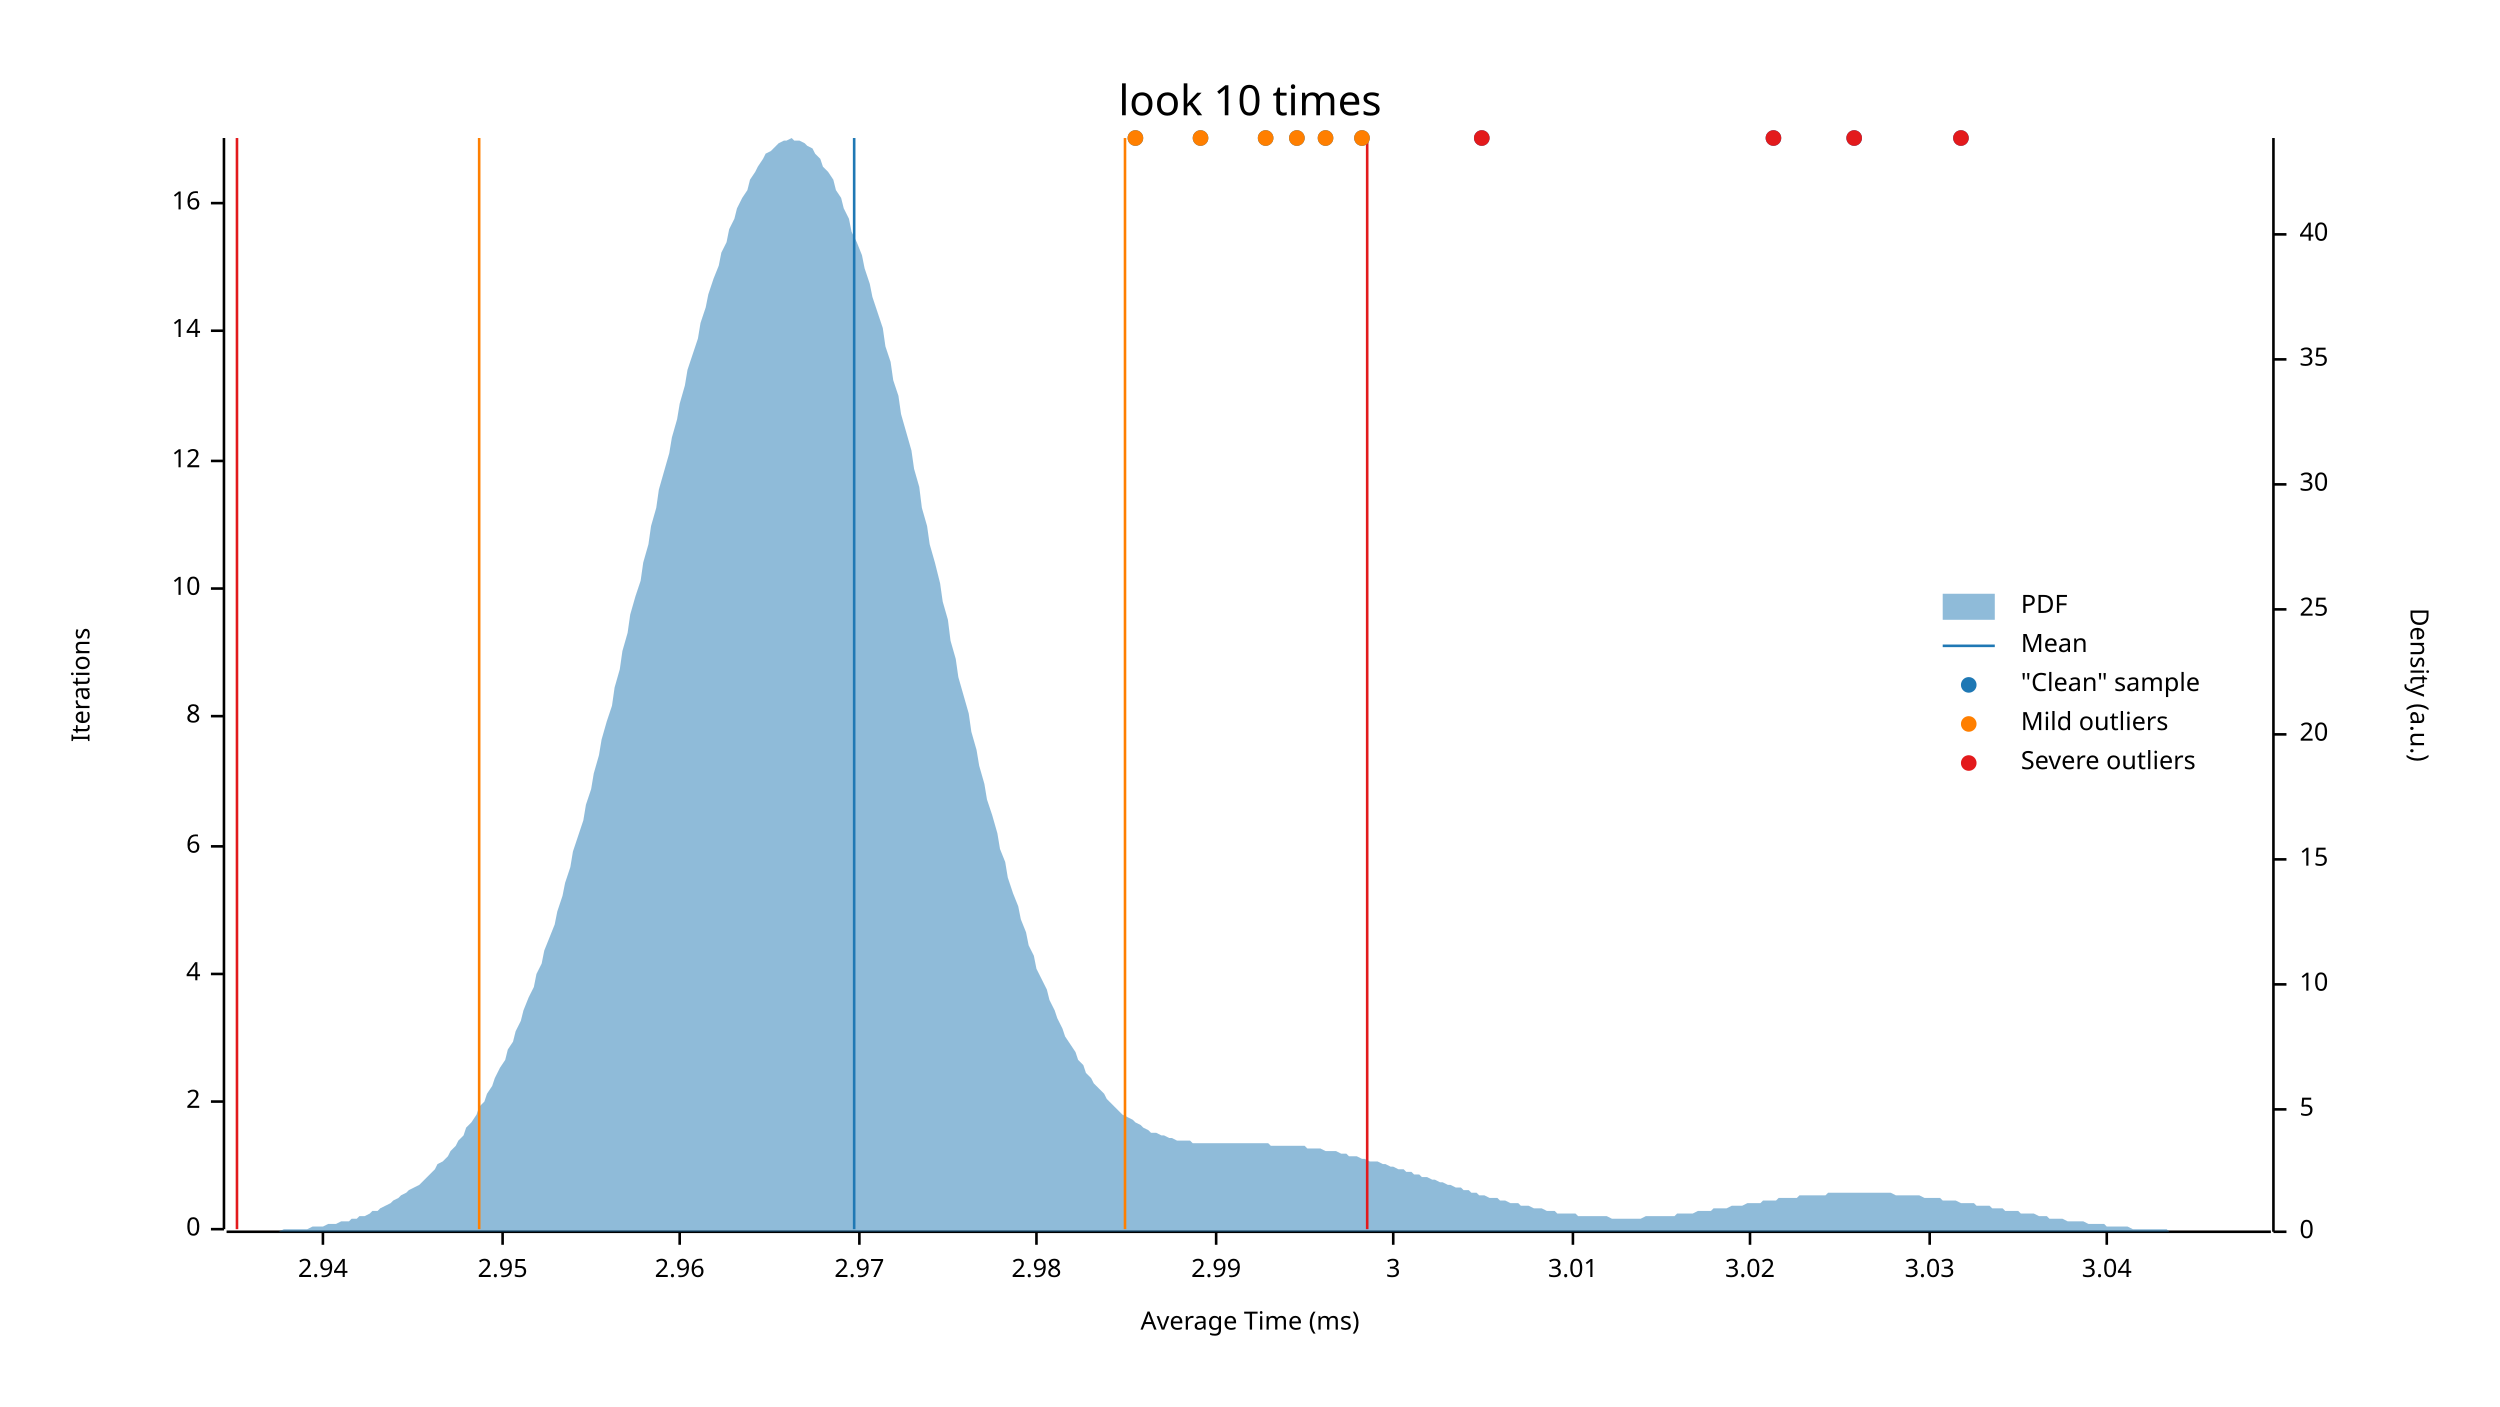
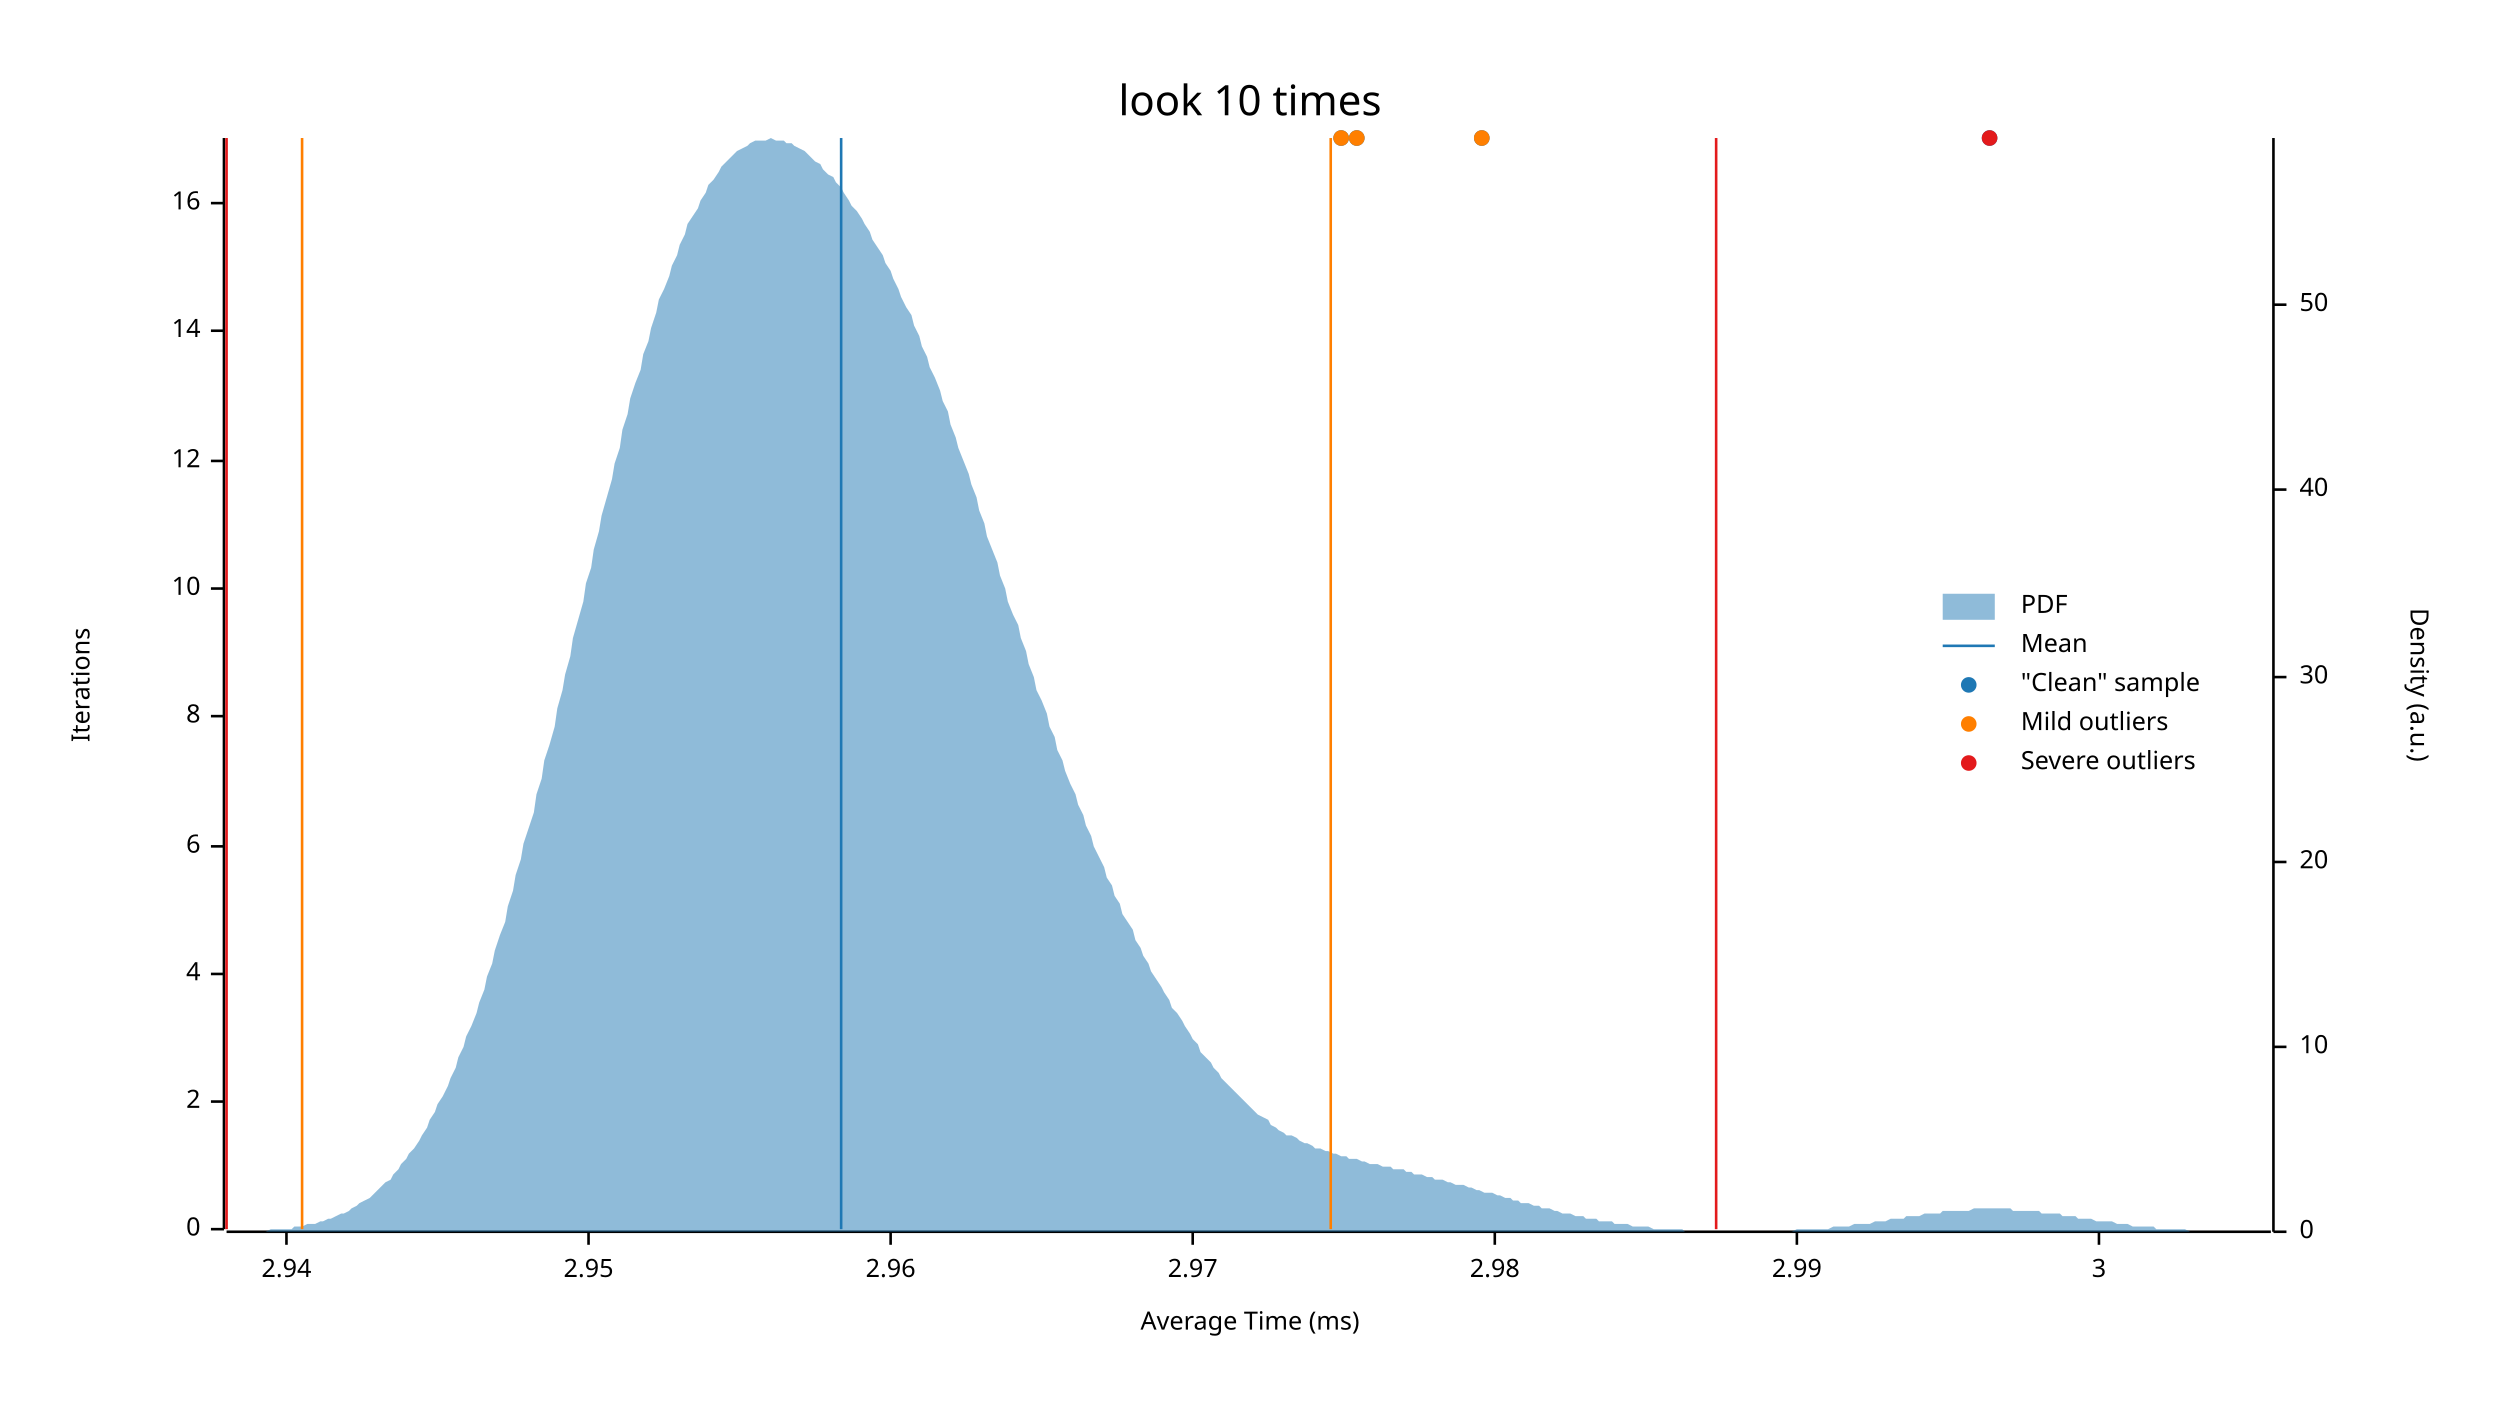
<svg xmlns="http://www.w3.org/2000/svg" width="960" height="540" viewBox="0 0 960 540">
  <text x="480" y="32" dy="0.76em" text-anchor="middle" font-family="sans-serif" font-size="16.129" opacity="1" fill="#000000">
look 10 times
</text>
  <text x="27" y="263" dy="0.76em" text-anchor="middle" font-family="sans-serif" font-size="9.677" opacity="1" fill="#000000" transform="rotate(270, 27, 263)">
Iterations
</text>
  <text x="480" y="513" dy="-0.5ex" text-anchor="middle" font-family="sans-serif" font-size="9.677" opacity="1" fill="#000000">
Average Time (ms)
</text>
  <polyline fill="none" opacity="1" stroke="#000000" stroke-width="1" points="86,53 86,472 " />
  <text x="77" y="472" dy="0.5ex" text-anchor="end" font-family="sans-serif" font-size="9.677" opacity="1" fill="#000000">
0
</text>
  <polyline fill="none" opacity="1" stroke="#000000" stroke-width="1" points="81,472 86,472 " />
  <text x="77" y="423" dy="0.5ex" text-anchor="end" font-family="sans-serif" font-size="9.677" opacity="1" fill="#000000">
2
</text>
  <polyline fill="none" opacity="1" stroke="#000000" stroke-width="1" points="81,423 86,423 " />
  <text x="77" y="374" dy="0.5ex" text-anchor="end" font-family="sans-serif" font-size="9.677" opacity="1" fill="#000000">
4
</text>
  <polyline fill="none" opacity="1" stroke="#000000" stroke-width="1" points="81,374 86,374 " />
  <text x="77" y="325" dy="0.5ex" text-anchor="end" font-family="sans-serif" font-size="9.677" opacity="1" fill="#000000">
6
</text>
  <polyline fill="none" opacity="1" stroke="#000000" stroke-width="1" points="81,325 86,325 " />
  <text x="77" y="275" dy="0.5ex" text-anchor="end" font-family="sans-serif" font-size="9.677" opacity="1" fill="#000000">
8
</text>
  <polyline fill="none" opacity="1" stroke="#000000" stroke-width="1" points="81,275 86,275 " />
  <text x="77" y="226" dy="0.5ex" text-anchor="end" font-family="sans-serif" font-size="9.677" opacity="1" fill="#000000">
10
</text>
  <polyline fill="none" opacity="1" stroke="#000000" stroke-width="1" points="81,226 86,226 " />
  <text x="77" y="177" dy="0.5ex" text-anchor="end" font-family="sans-serif" font-size="9.677" opacity="1" fill="#000000">
12
</text>
  <polyline fill="none" opacity="1" stroke="#000000" stroke-width="1" points="81,177 86,177 " />
  <text x="77" y="127" dy="0.5ex" text-anchor="end" font-family="sans-serif" font-size="9.677" opacity="1" fill="#000000">
14
</text>
  <polyline fill="none" opacity="1" stroke="#000000" stroke-width="1" points="81,127 86,127 " />
  <text x="77" y="78" dy="0.5ex" text-anchor="end" font-family="sans-serif" font-size="9.677" opacity="1" fill="#000000">
16
</text>
  <polyline fill="none" opacity="1" stroke="#000000" stroke-width="1" points="81,78 86,78 " />
  <polyline fill="none" opacity="1" stroke="#000000" stroke-width="1" points="87,473 872,473 " />
-   <text x="124" y="483" dy="0.76em" text-anchor="middle" font-family="sans-serif" font-size="9.677" opacity="1" fill="#000000">
+   <text x="110" y="483" dy="0.76em" text-anchor="middle" font-family="sans-serif" font-size="9.677" opacity="1" fill="#000000">
2.94
</text>
-   <polyline fill="none" opacity="1" stroke="#000000" stroke-width="1" points="124,473 124,478 " />
-   <text x="193" y="483" dy="0.76em" text-anchor="middle" font-family="sans-serif" font-size="9.677" opacity="1" fill="#000000">
+   <polyline fill="none" opacity="1" stroke="#000000" stroke-width="1" points="110,473 110,478 " />
+   <text x="226" y="483" dy="0.76em" text-anchor="middle" font-family="sans-serif" font-size="9.677" opacity="1" fill="#000000">
2.95
</text>
-   <polyline fill="none" opacity="1" stroke="#000000" stroke-width="1" points="193,473 193,478 " />
-   <text x="261" y="483" dy="0.76em" text-anchor="middle" font-family="sans-serif" font-size="9.677" opacity="1" fill="#000000">
+   <polyline fill="none" opacity="1" stroke="#000000" stroke-width="1" points="226,473 226,478 " />
+   <text x="342" y="483" dy="0.76em" text-anchor="middle" font-family="sans-serif" font-size="9.677" opacity="1" fill="#000000">
2.96
</text>
-   <polyline fill="none" opacity="1" stroke="#000000" stroke-width="1" points="261,473 261,478 " />
-   <text x="330" y="483" dy="0.76em" text-anchor="middle" font-family="sans-serif" font-size="9.677" opacity="1" fill="#000000">
+   <polyline fill="none" opacity="1" stroke="#000000" stroke-width="1" points="342,473 342,478 " />
+   <text x="458" y="483" dy="0.76em" text-anchor="middle" font-family="sans-serif" font-size="9.677" opacity="1" fill="#000000">
2.97
</text>
-   <polyline fill="none" opacity="1" stroke="#000000" stroke-width="1" points="330,473 330,478 " />
-   <text x="398" y="483" dy="0.76em" text-anchor="middle" font-family="sans-serif" font-size="9.677" opacity="1" fill="#000000">
+   <polyline fill="none" opacity="1" stroke="#000000" stroke-width="1" points="458,473 458,478 " />
+   <text x="574" y="483" dy="0.76em" text-anchor="middle" font-family="sans-serif" font-size="9.677" opacity="1" fill="#000000">
2.98
</text>
-   <polyline fill="none" opacity="1" stroke="#000000" stroke-width="1" points="398,473 398,478 " />
-   <text x="467" y="483" dy="0.76em" text-anchor="middle" font-family="sans-serif" font-size="9.677" opacity="1" fill="#000000">
+   <polyline fill="none" opacity="1" stroke="#000000" stroke-width="1" points="574,473 574,478 " />
+   <text x="690" y="483" dy="0.76em" text-anchor="middle" font-family="sans-serif" font-size="9.677" opacity="1" fill="#000000">
2.99
</text>
-   <polyline fill="none" opacity="1" stroke="#000000" stroke-width="1" points="467,473 467,478 " />
-   <text x="535" y="483" dy="0.76em" text-anchor="middle" font-family="sans-serif" font-size="9.677" opacity="1" fill="#000000">
+   <polyline fill="none" opacity="1" stroke="#000000" stroke-width="1" points="690,473 690,478 " />
+   <text x="806" y="483" dy="0.76em" text-anchor="middle" font-family="sans-serif" font-size="9.677" opacity="1" fill="#000000">
3
</text>
-   <polyline fill="none" opacity="1" stroke="#000000" stroke-width="1" points="535,473 535,478 " />
-   <text x="604" y="483" dy="0.76em" text-anchor="middle" font-family="sans-serif" font-size="9.677" opacity="1" fill="#000000">
- 3.01
- </text>
-   <polyline fill="none" opacity="1" stroke="#000000" stroke-width="1" points="604,473 604,478 " />
-   <text x="672" y="483" dy="0.76em" text-anchor="middle" font-family="sans-serif" font-size="9.677" opacity="1" fill="#000000">
- 3.02
- </text>
-   <polyline fill="none" opacity="1" stroke="#000000" stroke-width="1" points="672,473 672,478 " />
-   <text x="741" y="483" dy="0.76em" text-anchor="middle" font-family="sans-serif" font-size="9.677" opacity="1" fill="#000000">
- 3.03
- </text>
-   <polyline fill="none" opacity="1" stroke="#000000" stroke-width="1" points="741,473 741,478 " />
-   <text x="809" y="483" dy="0.76em" text-anchor="middle" font-family="sans-serif" font-size="9.677" opacity="1" fill="#000000">
- 3.04
- </text>
-   <polyline fill="none" opacity="1" stroke="#000000" stroke-width="1" points="809,473 809,478 " />
+   <polyline fill="none" opacity="1" stroke="#000000" stroke-width="1" points="806,473 806,478 " />
  <text x="933" y="263" dy="0.76em" text-anchor="middle" font-family="sans-serif" font-size="9.677" opacity="1" fill="#000000" transform="rotate(90, 933, 263)">
Density (a.u.)
</text>
  <polyline fill="none" opacity="1" stroke="#000000" stroke-width="1" points="873,53 873,473 " />
  <text x="883" y="473" dy="0.5ex" text-anchor="start" font-family="sans-serif" font-size="9.677" opacity="1" fill="#000000">
0
</text>
  <polyline fill="none" opacity="1" stroke="#000000" stroke-width="1" points="873,473 878,473 " />
-   <text x="883" y="426" dy="0.5ex" text-anchor="start" font-family="sans-serif" font-size="9.677" opacity="1" fill="#000000">
- 5
- </text>
-   <polyline fill="none" opacity="1" stroke="#000000" stroke-width="1" points="873,426 878,426 " />
-   <text x="883" y="378" dy="0.5ex" text-anchor="start" font-family="sans-serif" font-size="9.677" opacity="1" fill="#000000">
+   <text x="883" y="402" dy="0.5ex" text-anchor="start" font-family="sans-serif" font-size="9.677" opacity="1" fill="#000000">
10
</text>
-   <polyline fill="none" opacity="1" stroke="#000000" stroke-width="1" points="873,378 878,378 " />
-   <text x="883" y="330" dy="0.5ex" text-anchor="start" font-family="sans-serif" font-size="9.677" opacity="1" fill="#000000">
- 15
- </text>
-   <polyline fill="none" opacity="1" stroke="#000000" stroke-width="1" points="873,330 878,330 " />
-   <text x="883" y="282" dy="0.5ex" text-anchor="start" font-family="sans-serif" font-size="9.677" opacity="1" fill="#000000">
+   <polyline fill="none" opacity="1" stroke="#000000" stroke-width="1" points="873,402 878,402 " />
+   <text x="883" y="331" dy="0.5ex" text-anchor="start" font-family="sans-serif" font-size="9.677" opacity="1" fill="#000000">
20
</text>
-   <polyline fill="none" opacity="1" stroke="#000000" stroke-width="1" points="873,282 878,282 " />
-   <text x="883" y="234" dy="0.5ex" text-anchor="start" font-family="sans-serif" font-size="9.677" opacity="1" fill="#000000">
- 25
- </text>
-   <polyline fill="none" opacity="1" stroke="#000000" stroke-width="1" points="873,234 878,234 " />
-   <text x="883" y="186" dy="0.5ex" text-anchor="start" font-family="sans-serif" font-size="9.677" opacity="1" fill="#000000">
+   <polyline fill="none" opacity="1" stroke="#000000" stroke-width="1" points="873,331 878,331 " />
+   <text x="883" y="260" dy="0.5ex" text-anchor="start" font-family="sans-serif" font-size="9.677" opacity="1" fill="#000000">
30
</text>
-   <polyline fill="none" opacity="1" stroke="#000000" stroke-width="1" points="873,186 878,186 " />
-   <text x="883" y="138" dy="0.5ex" text-anchor="start" font-family="sans-serif" font-size="9.677" opacity="1" fill="#000000">
- 35
- </text>
-   <polyline fill="none" opacity="1" stroke="#000000" stroke-width="1" points="873,138 878,138 " />
-   <text x="883" y="90" dy="0.5ex" text-anchor="start" font-family="sans-serif" font-size="9.677" opacity="1" fill="#000000">
+   <polyline fill="none" opacity="1" stroke="#000000" stroke-width="1" points="873,260 878,260 " />
+   <text x="883" y="188" dy="0.5ex" text-anchor="start" font-family="sans-serif" font-size="9.677" opacity="1" fill="#000000">
40
</text>
-   <polyline fill="none" opacity="1" stroke="#000000" stroke-width="1" points="873,90 878,90 " />
-   <polygon opacity="0.5" fill="#1F78B4" points="87,473 88,473 90,473 91,473 93,473 94,473 96,473 98,473 99,473 101,473 102,473 104,473 105,473 107,473 109,472 110,472 112,472 113,472 115,472 116,472 118,472 120,471 121,471 123,471 124,471 126,470 127,470 129,470 131,469 132,469 134,469 135,468 137,468 138,467 140,467 142,466 143,465 145,465 146,464 148,463 150,462 151,461 153,460 154,459 156,458 157,457 159,456 161,455 162,454 164,452 165,451 167,449 168,447 170,446 172,444 173,442 175,440 176,438 178,436 179,433 181,431 183,428 184,425 186,423 187,420 189,417 190,414 192,410 194,407 195,403 197,400 198,396 200,392 201,388 203,383 205,379 206,374 208,370 209,365 211,360 213,355 214,350 216,344 217,339 219,333 220,327 222,321 224,315 225,309 227,303 228,297 230,290 231,284 233,277 235,271 236,264 238,257 239,250 241,243 242,236 244,229 246,223 247,216 249,209 250,202 252,195 253,188 255,181 257,174 258,168 260,161 261,155 263,148 264,142 266,136 268,130 269,124 271,118 272,113 274,107 276,102 277,97 279,93 280,88 282,84 283,80 285,76 287,73 288,69 290,66 291,64 293,61 294,59 296,58 298,56 299,55 301,54 302,54 304,53 305,54 307,54 309,55 310,56 312,57 313,59 315,61 316,64 318,66 320,69 321,73 323,76 324,80 326,84 327,89 329,93 331,98 332,103 334,109 335,114 337,120 339,126 340,133 342,139 343,146 345,152 346,159 348,166 350,173 351,180 353,187 354,195 356,202 357,209 359,216 361,224 362,231 364,238 365,246 367,253 368,260 370,267 372,274 373,281 375,288 376,294 378,301 379,307 381,313 383,320 384,326 386,331 387,337 389,343 391,348 392,353 394,358 395,363 397,367 398,372 400,376 402,380 403,384 405,388 406,391 408,395 409,398 411,401 413,404 414,407 416,409 417,412 419,414 420,416 422,418 424,420 425,422 427,424 428,425 430,427 431,428 433,429 435,430 436,431 438,432 439,433 441,434 442,435 444,435 446,436 447,436 449,437 450,437 452,438 454,438 455,438 457,438 458,439 460,439 461,439 463,439 465,439 466,439 468,439 469,439 471,439 472,439 474,439 476,439 477,439 479,439 480,439 482,439 483,439 485,439 487,439 488,440 490,440 491,440 493,440 494,440 496,440 498,440 499,440 501,440 502,441 504,441 505,441 507,441 509,442 510,442 512,442 513,442 515,443 517,443 518,444 520,444 521,444 523,445 524,445 526,446 528,446 529,446 531,447 532,447 534,448 535,448 537,449 539,449 540,450 542,450 543,451 545,451 546,452 548,452 550,453 551,453 553,454 554,454 556,455 557,455 559,456 561,456 562,457 564,457 565,458 567,458 568,459 570,459 572,460 573,460 575,460 576,461 578,461 580,462 581,462 583,462 584,463 586,463 587,463 589,464 591,464 592,464 594,465 595,465 597,465 598,466 600,466 602,466 603,466 605,466 606,467 608,467 609,467 611,467 613,467 614,467 616,467 617,467 619,468 620,468 622,468 624,468 625,468 627,468 628,468 630,468 632,467 633,467 635,467 636,467 638,467 639,467 641,467 643,467 644,466 646,466 647,466 649,466 650,466 652,465 654,465 655,465 657,465 658,464 660,464 661,464 663,464 665,463 666,463 668,463 669,463 671,462 672,462 674,462 676,462 677,461 679,461 680,461 682,461 683,460 685,460 687,460 688,460 690,460 691,459 693,459 695,459 696,459 698,459 699,459 701,459 702,458 704,458 706,458 707,458 709,458 710,458 712,458 713,458 715,458 717,458 718,458 720,458 721,458 723,458 724,458 726,458 728,459 729,459 731,459 732,459 734,459 735,459 737,459 739,460 740,460 742,460 743,460 745,460 746,461 748,461 750,461 751,461 753,462 754,462 756,462 758,462 759,463 761,463 762,463 764,463 765,464 767,464 769,464 770,465 772,465 773,465 775,465 776,466 778,466 780,466 781,466 783,467 784,467 786,467 787,468 789,468 791,468 792,468 794,469 795,469 797,469 798,469 800,469 802,470 803,470 805,470 806,470 808,470 809,471 811,471 813,471 814,471 816,471 817,471 819,472 821,472 822,472 824,472 825,472 827,472 828,472 830,472 832,472 833,473 835,473 836,473 838,473 839,473 841,473 843,473 844,473 846,473 847,473 849,473 850,473 852,473 854,473 855,473 857,473 858,473 860,473 861,473 863,473 865,473 866,473 868,473 869,473 871,473 873,473 873,473 87,473 " />
-   <polyline fill="none" opacity="1" stroke="#1F78B4" stroke-width="1" points="328,472 328,53 " />
-   <polyline fill="none" opacity="1" stroke="#FF7F00" stroke-width="1" points="184,472 184,53 " />
-   <polyline fill="none" opacity="1" stroke="#FF7F00" stroke-width="1" points="432,472 432,53 " />
-   <polyline fill="none" opacity="1" stroke="#E31A1C" stroke-width="1" points="91,472 91,53 " />
-   <polyline fill="none" opacity="1" stroke="#E31A1C" stroke-width="1" points="525,472 525,53 " />
-   <circle cx="461" cy="53" r="3" opacity="1" fill="#1F78B4" stroke="none" stroke-width="1" />
-   <circle cx="681" cy="53" r="3" opacity="1" fill="#1F78B4" stroke="none" stroke-width="1" />
-   <circle cx="712" cy="53" r="3" opacity="1" fill="#1F78B4" stroke="none" stroke-width="1" />
-   <circle cx="436" cy="53" r="3" opacity="1" fill="#1F78B4" stroke="none" stroke-width="1" />
-   <circle cx="498" cy="53" r="3" opacity="1" fill="#1F78B4" stroke="none" stroke-width="1" />
-   <circle cx="523" cy="53" r="3" opacity="1" fill="#1F78B4" stroke="none" stroke-width="1" />
-   <circle cx="509" cy="53" r="3" opacity="1" fill="#1F78B4" stroke="none" stroke-width="1" />
-   <circle cx="486" cy="53" r="3" opacity="1" fill="#1F78B4" stroke="none" stroke-width="1" />
-   <circle cx="753" cy="53" r="3" opacity="1" fill="#1F78B4" stroke="none" stroke-width="1" />
+   <polyline fill="none" opacity="1" stroke="#000000" stroke-width="1" points="873,188 878,188 " />
+   <text x="883" y="117" dy="0.5ex" text-anchor="start" font-family="sans-serif" font-size="9.677" opacity="1" fill="#000000">
+ 50
+ </text>
+   <polyline fill="none" opacity="1" stroke="#000000" stroke-width="1" points="873,117 878,117 " />
+   <polygon opacity="0.5" fill="#1F78B4" points="87,473 88,473 90,473 91,473 93,473 94,473 96,473 98,473 99,473 101,473 102,473 104,472 105,472 107,472 109,472 110,472 112,472 113,471 115,471 116,471 118,470 120,470 121,470 123,469 124,469 126,468 127,468 129,467 131,466 132,466 134,465 135,464 137,463 138,462 140,461 142,460 143,459 145,457 146,456 148,454 150,453 151,451 153,449 154,447 156,445 157,443 159,441 161,438 162,436 164,433 165,430 167,427 168,424 170,421 172,417 173,414 175,410 176,406 178,402 179,398 181,394 183,389 184,385 186,380 187,375 189,370 190,365 192,359 194,354 195,348 197,342 198,336 200,330 201,324 203,318 205,312 206,305 208,299 209,292 211,286 213,279 214,272 216,265 217,259 219,252 220,245 222,238 224,231 225,224 227,218 228,211 230,204 231,198 233,191 235,184 236,178 238,172 239,165 241,159 242,153 244,147 246,142 247,136 249,131 250,126 252,120 253,115 255,111 257,106 258,102 260,98 261,94 263,90 264,86 266,83 268,80 269,77 271,74 272,71 274,69 276,66 277,64 279,62 280,61 282,59 283,58 285,57 287,56 288,55 290,54 291,54 293,54 294,54 296,53 298,54 299,54 301,54 302,55 304,55 305,56 307,57 309,58 310,59 312,61 313,62 315,63 316,65 318,67 320,68 321,70 323,72 324,74 326,77 327,79 329,81 331,84 332,86 334,89 335,92 337,95 339,98 340,101 342,104 343,107 345,111 346,114 348,118 350,121 351,125 353,129 354,133 356,137 357,141 359,145 361,150 362,154 364,158 365,163 367,168 368,172 370,177 372,182 373,186 375,191 376,196 378,201 379,206 381,211 383,216 384,221 386,226 387,231 389,236 391,240 392,245 394,250 395,255 397,260 398,265 400,269 402,274 403,279 405,283 406,288 408,292 409,296 411,301 413,305 414,309 416,313 417,317 419,321 420,325 422,329 424,333 425,337 427,340 428,344 430,347 431,351 433,354 435,357 436,361 438,364 439,367 441,370 442,373 444,376 446,379 447,381 449,384 450,387 452,389 454,392 455,394 457,397 458,399 460,401 461,404 463,406 465,408 466,410 468,412 469,414 471,416 472,417 474,419 476,421 477,422 479,424 480,425 482,427 483,428 485,429 487,430 488,432 490,433 491,434 493,435 494,436 496,436 498,437 499,438 501,439 502,439 504,440 505,441 507,441 509,442 510,442 512,443 513,443 515,444 517,444 518,445 520,445 521,445 523,446 524,446 526,447 528,447 529,447 531,448 532,448 534,448 535,449 537,449 539,449 540,450 542,450 543,451 545,451 546,451 548,452 550,452 551,453 553,453 554,453 556,454 557,454 559,455 561,455 562,455 564,456 565,456 567,457 568,457 570,458 572,458 573,458 575,459 576,459 578,460 580,460 581,461 583,461 584,462 586,462 587,462 589,463 591,463 592,464 594,464 595,464 597,465 598,465 600,466 602,466 603,466 605,467 606,467 608,467 609,468 611,468 613,468 614,469 616,469 617,469 619,469 620,470 622,470 624,470 625,470 627,471 628,471 630,471 632,471 633,471 635,472 636,472 638,472 639,472 641,472 643,472 644,472 646,472 647,473 649,473 650,473 652,473 654,473 655,473 657,473 658,473 660,473 661,473 663,473 665,473 666,473 668,473 669,473 671,473 672,473 674,473 676,473 677,473 679,473 680,473 682,473 683,473 685,473 687,473 688,473 690,472 691,472 693,472 695,472 696,472 698,472 699,472 701,472 702,472 704,471 706,471 707,471 709,471 710,471 712,470 713,470 715,470 717,470 718,470 720,469 721,469 723,469 724,469 726,468 728,468 729,468 731,468 732,467 734,467 735,467 737,467 739,466 740,466 742,466 743,466 745,466 746,465 748,465 750,465 751,465 753,465 754,465 756,465 758,464 759,464 761,464 762,464 764,464 765,464 767,464 769,464 770,464 772,464 773,465 775,465 776,465 778,465 780,465 781,465 783,465 784,466 786,466 787,466 789,466 791,466 792,467 794,467 795,467 797,467 798,468 800,468 802,468 803,468 805,469 806,469 808,469 809,469 811,469 813,470 814,470 816,470 817,470 819,471 821,471 822,471 824,471 825,471 827,471 828,472 830,472 832,472 833,472 835,472 836,472 838,472 839,472 841,473 843,473 844,473 846,473 847,473 849,473 850,473 852,473 854,473 855,473 857,473 858,473 860,473 861,473 863,473 865,473 866,473 868,473 869,473 871,473 873,473 873,473 87,473 " />
+   <polyline fill="none" opacity="1" stroke="#1F78B4" stroke-width="1" points="323,472 323,53 " />
+   <polyline fill="none" opacity="1" stroke="#FF7F00" stroke-width="1" points="116,472 116,53 " />
+   <polyline fill="none" opacity="1" stroke="#FF7F00" stroke-width="1" points="511,472 511,53 " />
+   <polyline fill="none" opacity="1" stroke="#E31A1C" stroke-width="1" points="87,472 87,53 " />
+   <polyline fill="none" opacity="1" stroke="#E31A1C" stroke-width="1" points="659,472 659,53 " />
  <circle cx="569" cy="53" r="3" opacity="1" fill="#1F78B4" stroke="none" stroke-width="1" />
-   <circle cx="461" cy="53" r="3" opacity="1" fill="#FF7F00" stroke="none" stroke-width="1" />
-   <circle cx="436" cy="53" r="3" opacity="1" fill="#FF7F00" stroke="none" stroke-width="1" />
-   <circle cx="498" cy="53" r="3" opacity="1" fill="#FF7F00" stroke="none" stroke-width="1" />
-   <circle cx="523" cy="53" r="3" opacity="1" fill="#FF7F00" stroke="none" stroke-width="1" />
-   <circle cx="509" cy="53" r="3" opacity="1" fill="#FF7F00" stroke="none" stroke-width="1" />
-   <circle cx="486" cy="53" r="3" opacity="1" fill="#FF7F00" stroke="none" stroke-width="1" />
-   <circle cx="681" cy="53" r="3" opacity="1" fill="#E31A1C" stroke="none" stroke-width="1" />
-   <circle cx="712" cy="53" r="3" opacity="1" fill="#E31A1C" stroke="none" stroke-width="1" />
-   <circle cx="753" cy="53" r="3" opacity="1" fill="#E31A1C" stroke="none" stroke-width="1" />
-   <circle cx="569" cy="53" r="3" opacity="1" fill="#E31A1C" stroke="none" stroke-width="1" />
+   <circle cx="764" cy="53" r="3" opacity="1" fill="#1F78B4" stroke="none" stroke-width="1" />
+   <circle cx="515" cy="53" r="3" opacity="1" fill="#1F78B4" stroke="none" stroke-width="1" />
+   <circle cx="521" cy="53" r="3" opacity="1" fill="#1F78B4" stroke="none" stroke-width="1" />
+   <circle cx="569" cy="53" r="3" opacity="1" fill="#FF7F00" stroke="none" stroke-width="1" />
+   <circle cx="515" cy="53" r="3" opacity="1" fill="#FF7F00" stroke="none" stroke-width="1" />
+   <circle cx="521" cy="53" r="3" opacity="1" fill="#FF7F00" stroke="none" stroke-width="1" />
+   <circle cx="764" cy="53" r="3" opacity="1" fill="#E31A1C" stroke="none" stroke-width="1" />
  <text x="776" y="228" dy="0.76em" text-anchor="start" font-family="sans-serif" font-size="9.677" opacity="1" fill="#000000">
PDF
</text>
  <text x="776" y="243" dy="0.76em" text-anchor="start" font-family="sans-serif" font-size="9.677" opacity="1" fill="#000000">
Mean
</text>
  <text x="776" y="258" dy="0.76em" text-anchor="start" font-family="sans-serif" font-size="9.677" opacity="1" fill="#000000">
"Clean" sample
</text>
  <text x="776" y="273" dy="0.76em" text-anchor="start" font-family="sans-serif" font-size="9.677" opacity="1" fill="#000000">
Mild outliers
</text>
  <text x="776" y="288" dy="0.76em" text-anchor="start" font-family="sans-serif" font-size="9.677" opacity="1" fill="#000000">
Severe outliers
</text>
  <rect x="746" y="228" width="20" height="10" opacity="0.5" fill="#1F78B4" stroke="none" />
  <polyline fill="none" opacity="1" stroke="#1F78B4" stroke-width="1" points="746,248 766,248 " />
  <circle cx="756" cy="263" r="3" opacity="1" fill="#1F78B4" stroke="none" stroke-width="1" />
  <circle cx="756" cy="278" r="3" opacity="1" fill="#FF7F00" stroke="none" stroke-width="1" />
  <circle cx="756" cy="293" r="3" opacity="1" fill="#E31A1C" stroke="none" stroke-width="1" />
</svg>
